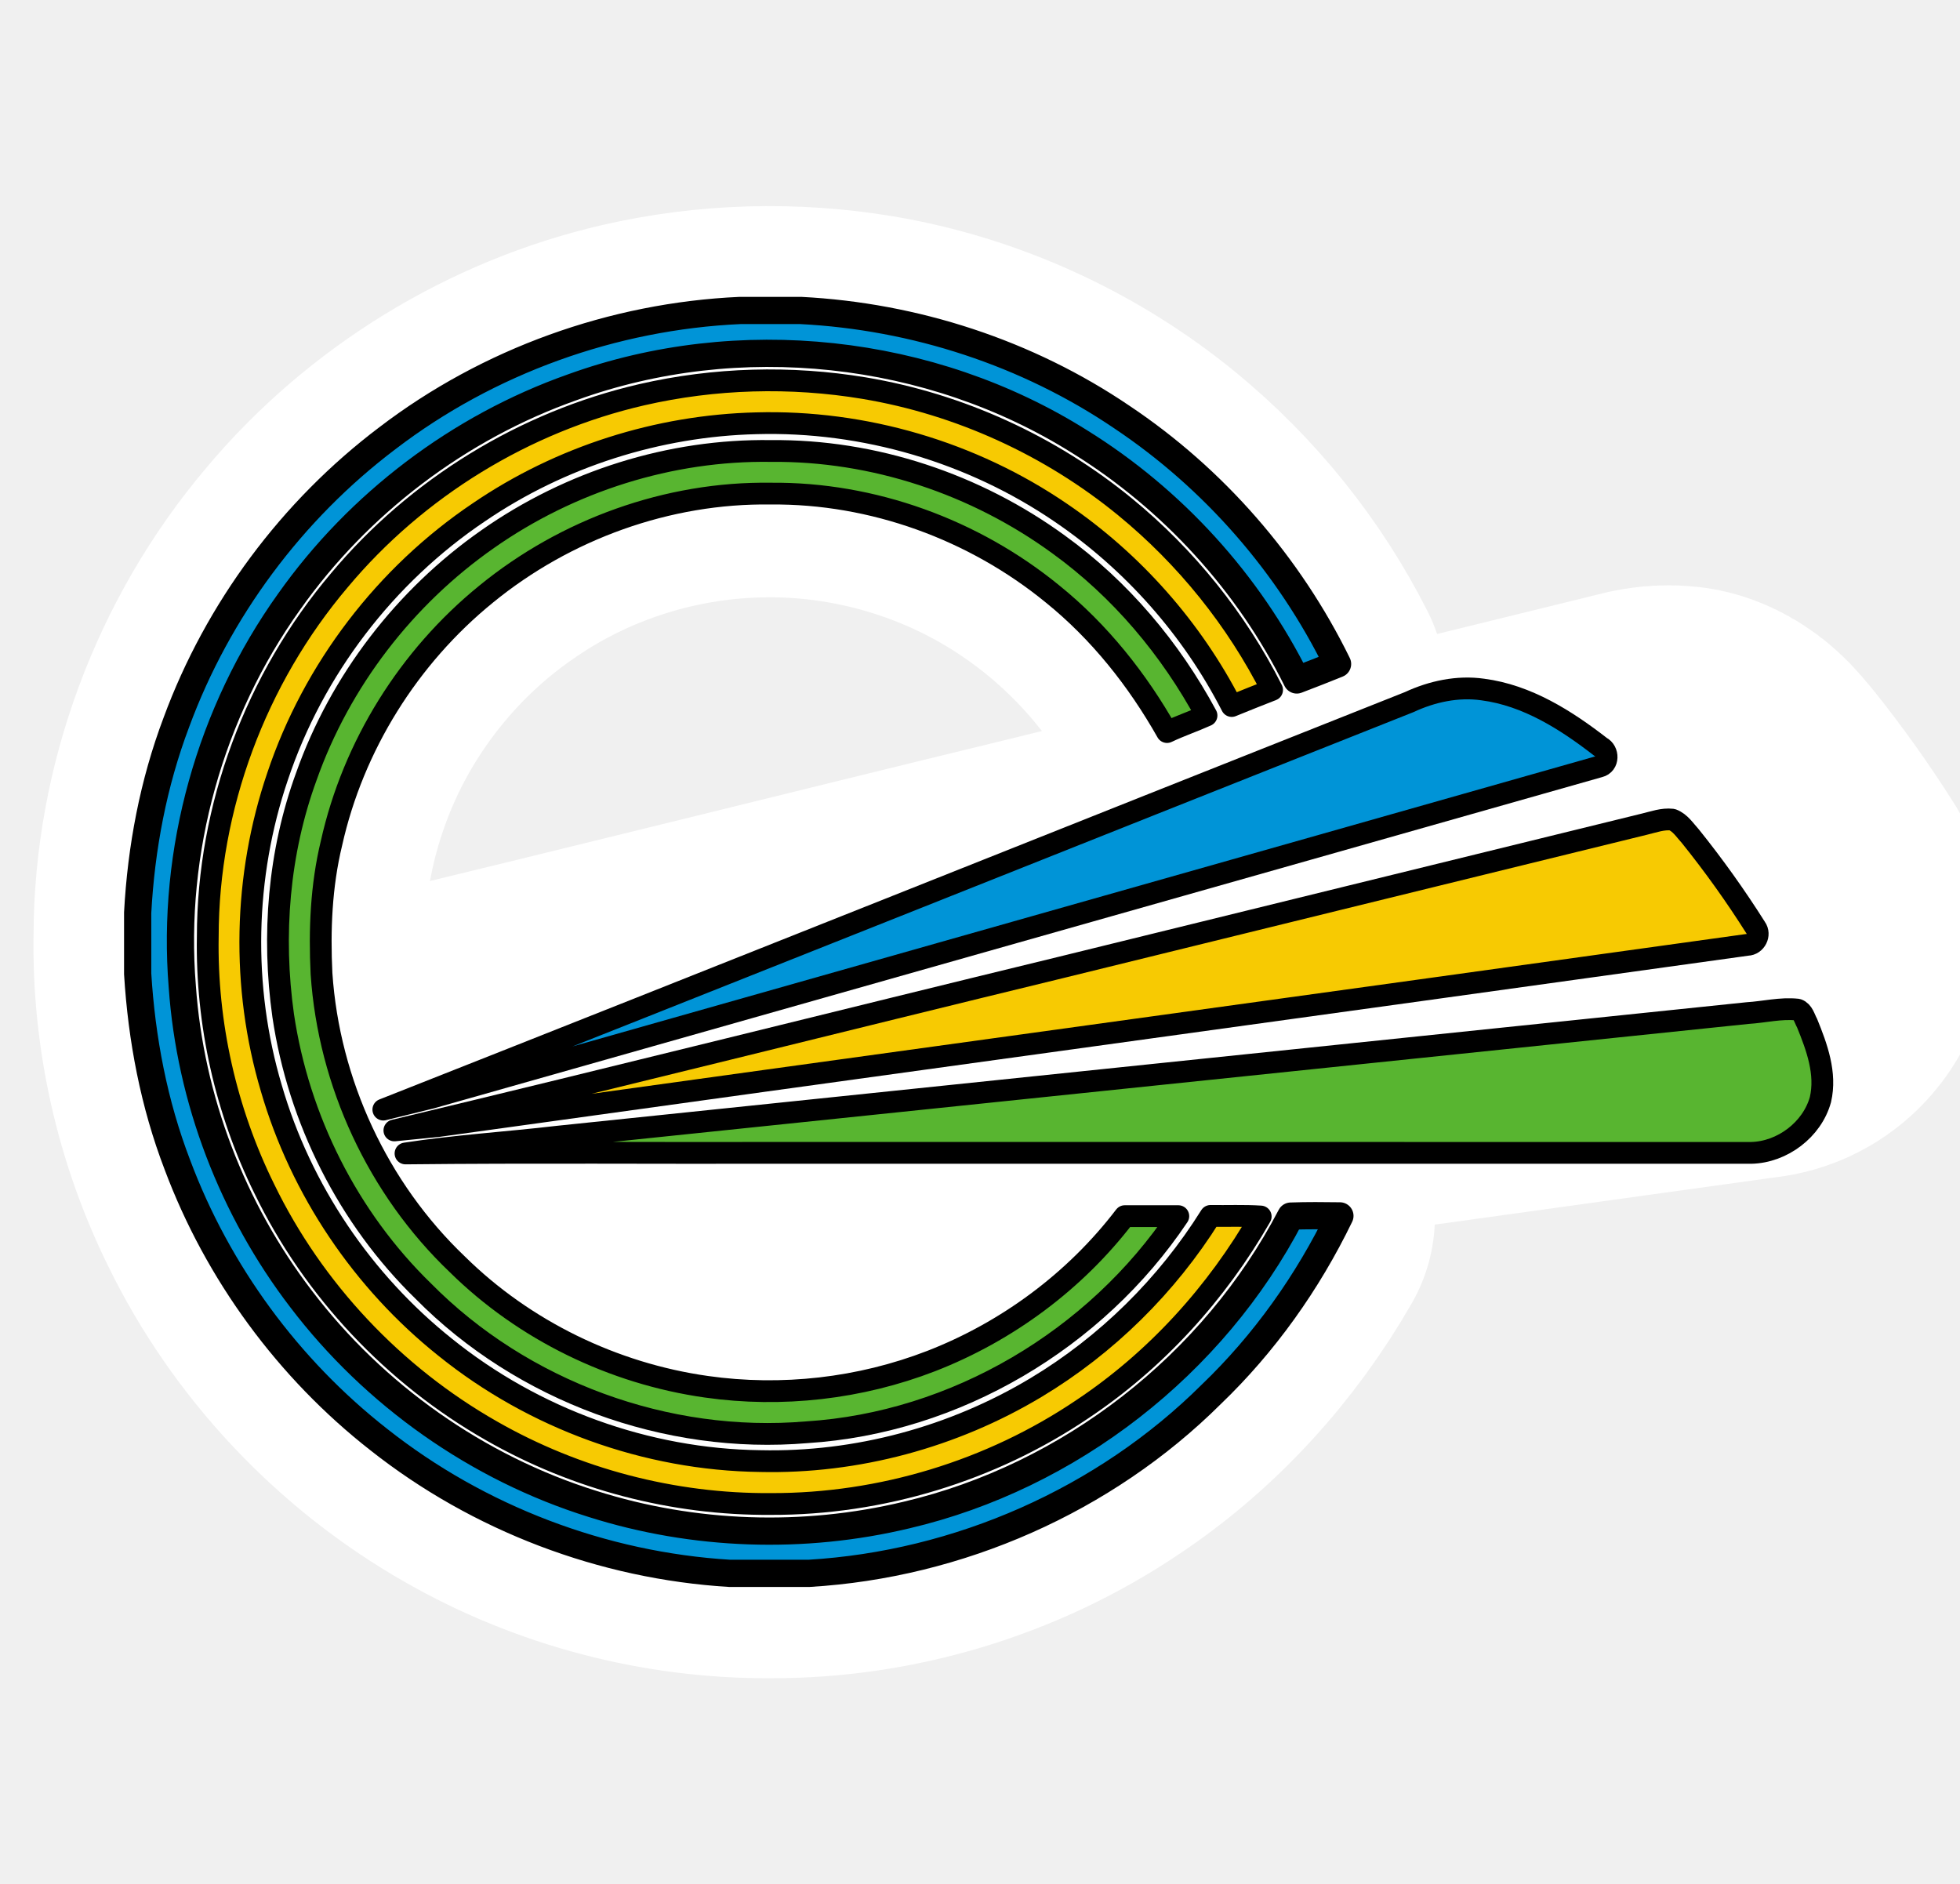
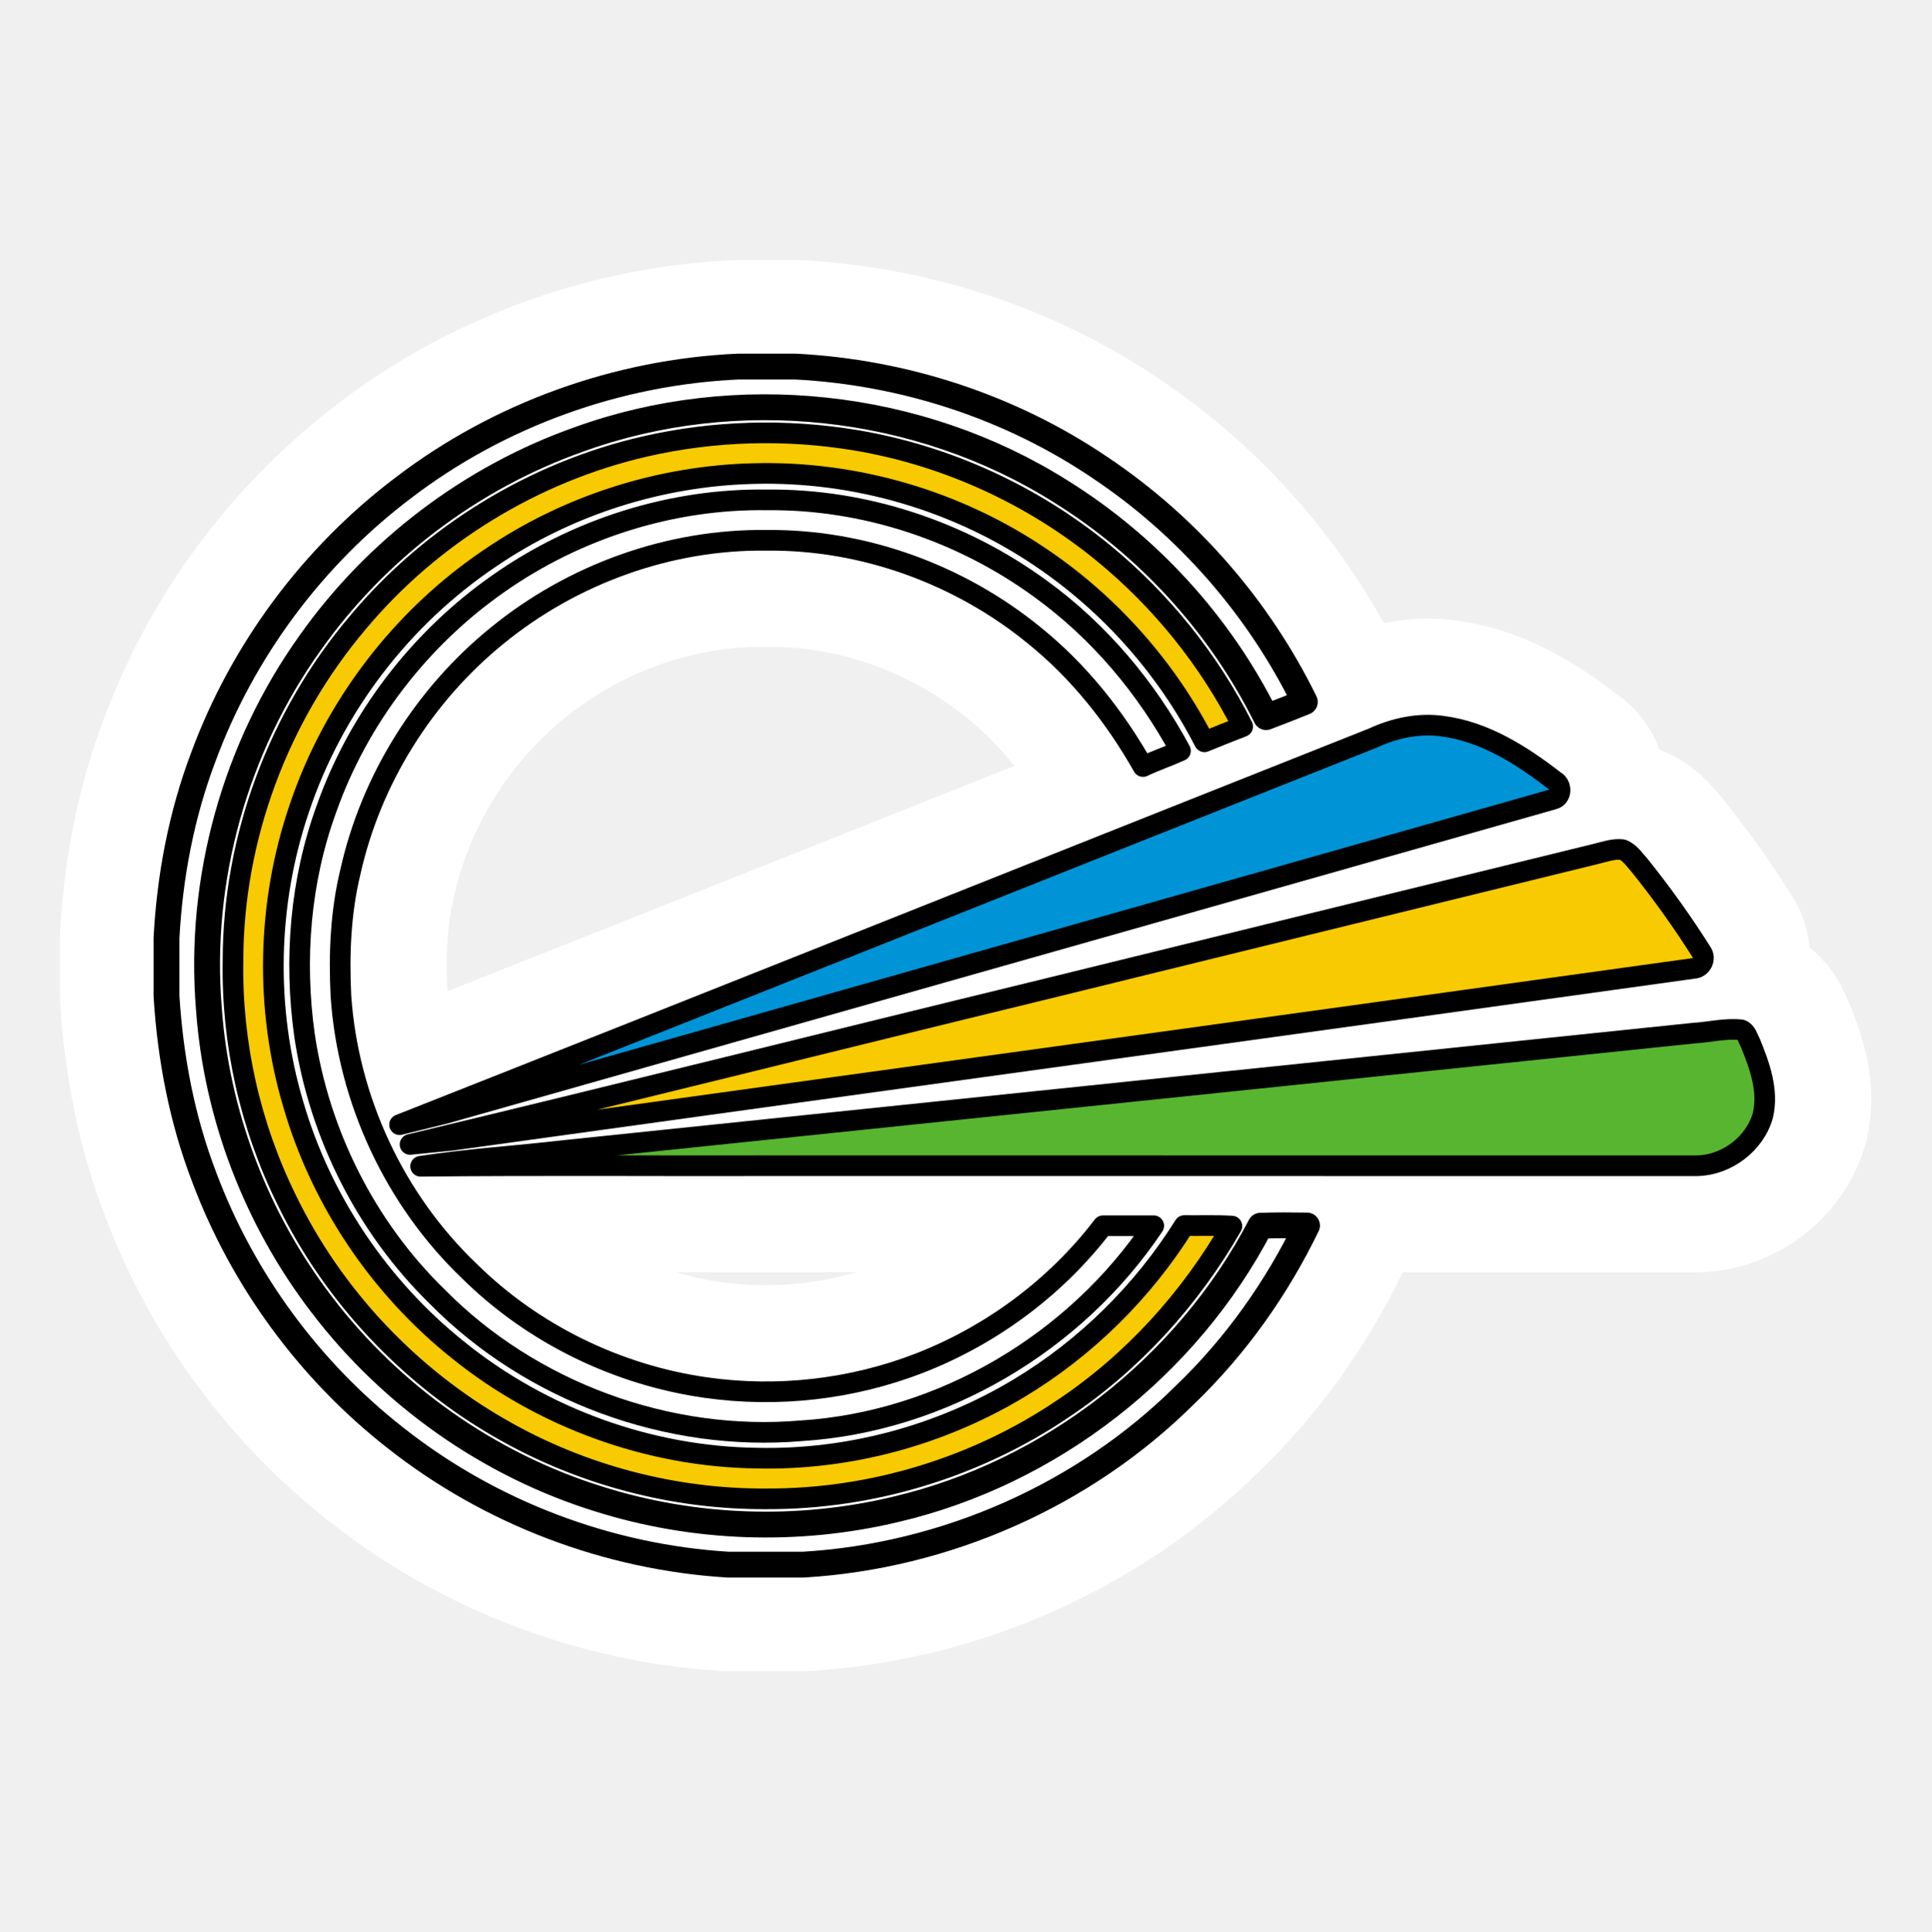
- <svg xmlns="http://www.w3.org/2000/svg" width="100%" height="100%" viewBox="0 0 180 173" version="1.1" xml:space="preserve" style="fill-rule:evenodd;clip-rule:evenodd;stroke-linejoin:round;stroke-miterlimit:1.414;">
+ <svg xmlns="http://www.w3.org/2000/svg" width="100%" height="100%" viewBox="0 0 580 580" version="1.1" xml:space="preserve" style="fill-rule:evenodd;clip-rule:evenodd;stroke-linejoin:round;stroke-miterlimit:1.414;">
  <g id="s_pt_subway_new_taipei">
-     <path id="path11" d="M58.941,36.249c6.683,-1.534 13.664,-1.728 20.426,-0.604c8.756,1.465 17.097,5.283 23.964,10.911c5.595,4.589 10.231,10.336 13.493,16.801c-1.238,0.487 -2.477,0.97 -3.706,1.479c-3.637,-7.093 -9.077,-13.247 -15.668,-17.732c-8.161,-5.585 -18.103,-8.509 -27.989,-8.233c-9.031,0.217 -17.991,3.069 -25.459,8.158c-8.601,5.776 -15.224,14.443 -18.51,24.269c-3.124,9.19 -3.341,19.342 -0.571,28.649c2.707,9.324 8.391,17.738 15.977,23.787c8.128,6.551 18.47,10.313 28.912,10.444c8.86,0.204 17.748,-2.198 25.34,-6.758c6.482,-3.893 12.012,-9.35 16.02,-15.757c1.534,0.023 3.075,-0.046 4.609,0.053c-4.031,7.031 -9.619,13.191 -16.374,17.692c-8.388,5.667 -18.494,8.742 -28.616,8.71c-8.94,0.065 -17.883,-2.274 -25.643,-6.713c-8.963,-5.095 -16.355,-12.931 -20.859,-22.206c-3.542,-7.172 -5.346,-15.195 -5.205,-23.192c0.004,-11.877 4.413,-23.668 12.088,-32.72c7.093,-8.483 16.998,-14.554 27.771,-17.038Z" style="fill:#fff;fill-rule:nonzero;stroke:#fff;stroke-width:32px;" />
-     <path id="path15" d="M151.009,75.688c0.841,-0.198 1.686,-0.519 2.563,-0.418c0.729,0.27 1.163,0.976 1.669,1.528c2.158,2.684 4.166,5.497 6.006,8.411c0.45,0.627 -0.023,1.541 -0.779,1.56c-40.079,5.589 -80.168,11.076 -120.25,16.644l-3.999,0.398c20.426,-4.892 40.805,-10.007 61.218,-14.968c17.856,-4.396 35.716,-8.766 53.572,-13.155Z" style="fill:none;stroke:#fff;stroke-width:43px;" />
+     <path id="path2" d="M221.63,110.092l17.309,0c32.496,1.663 64.541,12.091 91.493,30.377c26.197,17.501 47.592,42.054 61.445,70.34c-3.866,1.551 -7.728,3.09 -11.622,4.557c-13.781,-27.767 -35.471,-51.517 -61.799,-67.855c-42.538,-26.777 -97.335,-32.66 -144.579,-15.555c-32.335,11.426 -60.924,33.106 -80.721,61.097c-22.537,31.497 -33.585,71.035 -30.445,109.649c2.243,32.138 14.281,63.48 33.861,89.044c20.824,27.371 50.21,48.142 83.054,58.386c28.806,9.134 60.089,10.195 89.473,3.149c46.472,-10.914 87.416,-42.82 109.453,-85.16c4.66,-0.174 9.329,-0.124 13.995,-0.062c-9.162,18.907 -21.507,36.327 -36.693,50.884c-30.337,30.15 -71.944,48.436 -114.6,50.965l-22.549,0c-36.166,-2.191 -71.535,-15.628 -99.972,-38.093c-25.81,-20.191 -45.902,-47.58 -57.4,-78.26c-6.685,-17.402 -10.201,-35.902 -11.333,-54.474l0,-17.389c0.99,-18.501 4.474,-36.917 11.029,-54.266c11.771,-31.956 32.924,-60.397 60.099,-80.923c28.763,-21.997 64.336,-34.779 100.502,-36.411Z" style="fill:none;stroke:#fff;stroke-width:64px;" />
+     <path id="path4" d="M149.73,175.235c23.424,-16.449 52.054,-25.552 80.708,-25.105c29.254,-0.304 58.405,9.428 82.002,26.657c17.564,12.698 31.835,29.66 42.098,48.7c-3.71,1.672 -7.582,2.969 -11.252,4.722c-8.439,-14.923 -19.267,-28.571 -32.648,-39.368c-22.425,-18.326 -51.263,-28.847 -80.262,-28.571c-29.284,-0.419 -58.466,10.133 -81.096,28.642c-22.028,17.889 -37.878,43.24 -44.056,70.955c-2.944,12.161 -3.453,24.748 -2.841,37.195c2.1,31.109 16.095,61.259 38.682,82.788c19.092,18.838 44.43,31.139 70.963,34.89c21.519,3.059 43.761,0.531 64.054,-7.319c21.681,-8.42 41.059,-22.8 55.175,-41.291c5.085,-0.009 10.164,-0.021 15.249,0c-23.526,35.145 -63.524,58.895 -105.845,61.576c-39.935,3.415 -81.096,-11.672 -109.279,-40.212c-21.435,-20.864 -35.543,-48.976 -39.926,-78.537c-3.202,-22.781 -1.316,-46.45 6.614,-68.121c9.624,-27.194 28.041,-51.098 51.66,-67.601Z" style="fill:none;stroke:#fff;stroke-width:64px;" />
+     <path id="path8" d="M508.708,310.275c4.731,-0.286 9.441,-1.511 14.209,-0.99c1.601,0.562 1.98,2.498 2.733,3.844c2.783,6.838 5.545,14.331 3.81,21.801c-2.373,8.585 -10.883,14.995 -19.741,15.178c-92.094,-0.019 -184.18,0 -276.265,-0.009c-35.716,0.102 -71.441,-0.215 -107.139,0.173c14.3,-2.203 28.807,-3.077 43.199,-4.762c113.062,-11.721 226.123,-23.523 339.194,-35.235Z" style="fill:none;stroke:#fff;stroke-width:64px;" />
+     <path id="path15" d="M479.28,256.456c2.61,-0.615 5.231,-1.61 7.952,-1.297c2.262,0.838 3.608,3.028 5.178,4.741c6.695,8.327 12.925,17.054 18.634,26.095c1.396,1.945 -0.071,4.781 -2.417,4.84c-124.345,17.339 -248.721,34.363 -373.076,51.638l-12.406,1.234c63.371,-15.177 126.597,-31.046 189.928,-46.438c55.399,-13.638 110.809,-27.196 166.207,-40.813Z" style="fill:none;stroke:#fff;stroke-width:64px;" />
+     <path id="path6" d="M412.282,221.677c6.503,-3.028 13.791,-4.607 20.957,-3.59c12.64,1.641 23.75,8.715 33.616,16.372c2.283,1.16 2.305,4.924 -0.366,5.575c-110.911,31.506 -221.872,62.882 -332.793,94.366l-13.701,3.375c97.509,-38.499 194.841,-77.438 292.287,-116.098Z" style="fill:none;stroke:#fff;stroke-width:64px;" />
  </g>
  <g id="s_pt_subway_new_taipei1">
-     <path id="path2" d="M67.963,28.512l5.579,0c10.474,0.536 20.803,3.897 29.49,9.791c8.444,5.641 15.34,13.555 19.805,22.672c-1.246,0.5 -2.491,0.996 -3.746,1.469c-4.442,-8.95 -11.433,-16.605 -19.919,-21.871c-13.711,-8.631 -31.373,-10.527 -46.601,-5.014c-10.422,3.683 -19.637,10.671 -26.018,19.693c-7.264,10.152 -10.825,22.896 -9.813,35.342c0.723,10.359 4.603,20.461 10.914,28.701c6.712,8.822 16.184,15.517 26.77,18.819c9.285,2.944 19.368,3.286 28.839,1.015c14.979,-3.518 28.176,-13.802 35.279,-27.449c1.502,-0.056 3.007,-0.04 4.511,-0.02c-2.953,6.094 -6.932,11.709 -11.827,16.401c-9.778,9.718 -23.189,15.612 -36.938,16.427l-7.268,0c-11.657,-0.706 -23.057,-5.037 -32.223,-12.278c-8.319,-6.508 -14.795,-15.336 -18.501,-25.225c-2.155,-5.609 -3.288,-11.572 -3.653,-17.558l0,-5.605c0.319,-5.963 1.442,-11.899 3.555,-17.491c3.794,-10.3 10.612,-19.467 19.371,-26.083c9.271,-7.09 20.737,-11.21 32.394,-11.736Z" style="fill:#0094d7;fill-rule:nonzero;stroke:#000;stroke-width:2.5px;" />
-     <path id="path4" d="M44.788,49.509c7.55,-5.302 16.778,-8.236 26.014,-8.092c9.429,-0.098 18.825,3.039 26.431,8.592c5.661,4.093 10.261,9.56 13.569,15.697c-1.196,0.539 -2.444,0.957 -3.627,1.522c-2.72,-4.81 -6.21,-9.209 -10.523,-12.689c-7.228,-5.907 -16.523,-9.298 -25.87,-9.209c-9.439,-0.135 -18.845,3.266 -26.139,9.232c-7.1,5.766 -12.209,13.937 -14.2,22.87c-0.949,3.92 -1.113,7.977 -0.916,11.989c0.677,10.027 5.188,19.745 12.468,26.684c6.154,6.072 14.321,10.037 22.873,11.246c6.936,0.986 14.105,0.171 20.646,-2.359c6.988,-2.714 13.234,-7.349 17.784,-13.309c1.639,-0.003 3.276,-0.007 4.915,0c-7.583,11.328 -20.475,18.983 -34.116,19.847c-12.872,1.101 -26.139,-3.762 -35.223,-12.961c-6.909,-6.725 -11.456,-15.786 -12.869,-25.314c-1.032,-7.343 -0.424,-14.972 2.132,-21.957c3.102,-8.765 9.038,-16.47 16.651,-21.789Z" style="fill:#58b530;fill-rule:nonzero;stroke:#000;stroke-width:2px;" />
-     <path id="path6" d="M129.414,64.478c2.096,-0.976 4.445,-1.485 6.755,-1.157c4.074,0.529 7.655,2.809 10.835,5.277c0.736,0.374 0.743,1.587 -0.118,1.797c-35.749,10.155 -71.514,20.268 -107.266,30.416l-4.416,1.088c31.429,-12.409 62.801,-24.96 94.21,-37.421Z" style="fill:#0094d7;fill-rule:nonzero;stroke:#000;stroke-width:2px;" />
-     <path id="path8" d="M160.494,93.035c1.525,-0.092 3.043,-0.487 4.58,-0.319c0.516,0.181 0.638,0.805 0.881,1.239c0.897,2.204 1.787,4.619 1.228,7.027c-0.765,2.767 -3.508,4.833 -6.363,4.892c-29.684,-0.006 -59.365,0 -89.046,-0.003c-11.512,0.033 -23.027,-0.069 -34.533,0.056c4.609,-0.71 9.285,-0.992 13.924,-1.535c36.442,-3.778 72.884,-7.582 109.329,-11.357Z" style="fill:#58b530;fill-rule:nonzero;stroke:#000;stroke-width:2px;" />
-     <path id="path111" d="M58.941,36.249c6.683,-1.534 13.664,-1.728 20.426,-0.604c8.756,1.465 17.097,5.283 23.964,10.911c5.595,4.589 10.231,10.336 13.493,16.801c-1.238,0.487 -2.477,0.97 -3.706,1.479c-3.637,-7.093 -9.077,-13.247 -15.668,-17.732c-8.161,-5.585 -18.103,-8.509 -27.989,-8.233c-9.031,0.217 -17.991,3.069 -25.459,8.158c-8.601,5.776 -15.224,14.443 -18.51,24.269c-3.124,9.19 -3.341,19.342 -0.571,28.649c2.707,9.324 8.391,17.738 15.977,23.787c8.128,6.551 18.47,10.313 28.912,10.444c8.86,0.204 17.748,-2.198 25.34,-6.758c6.482,-3.893 12.012,-9.35 16.02,-15.757c1.534,0.023 3.075,-0.046 4.609,0.053c-4.031,7.031 -9.619,13.191 -16.374,17.692c-8.388,5.667 -18.494,8.742 -28.616,8.71c-8.94,0.065 -17.883,-2.274 -25.643,-6.713c-8.963,-5.095 -16.355,-12.931 -20.859,-22.206c-3.542,-7.172 -5.346,-15.195 -5.205,-23.192c0.004,-11.877 4.413,-23.668 12.088,-32.72c7.093,-8.483 16.998,-14.554 27.771,-17.038Z" style="fill:#f7ca02;fill-rule:nonzero;stroke:#000;stroke-width:2px;" />
-     <path id="path151" d="M151.009,75.688c0.841,-0.198 1.686,-0.519 2.563,-0.418c0.729,0.27 1.163,0.976 1.669,1.528c2.158,2.684 4.166,5.497 6.006,8.411c0.45,0.627 -0.023,1.541 -0.779,1.56c-40.079,5.589 -80.168,11.076 -120.25,16.644l-3.999,0.398c20.426,-4.892 40.805,-10.007 61.218,-14.968c17.856,-4.396 35.716,-8.766 53.572,-13.155Z" style="fill:#f7ca02;fill-rule:nonzero;stroke:#000;stroke-width:2px;" />
+     <path id="path21" d="M221.63,110.092l17.309,0c32.496,1.663 64.541,12.091 91.493,30.377c26.197,17.501 47.592,42.054 61.445,70.34c-3.866,1.551 -7.728,3.09 -11.622,4.557c-13.781,-27.767 -35.471,-51.517 -61.799,-67.855c-42.538,-26.777 -97.335,-32.66 -144.579,-15.555c-32.335,11.426 -60.924,33.106 -80.721,61.097c-22.537,31.497 -33.585,71.035 -30.445,109.649c2.243,32.138 14.281,63.48 33.861,89.044c20.824,27.371 50.21,48.142 83.054,58.386c28.806,9.134 60.089,10.195 89.473,3.149c46.472,-10.914 87.416,-42.82 109.453,-85.16c4.66,-0.174 9.329,-0.124 13.995,-0.062c-9.162,18.907 -21.507,36.327 -36.693,50.884c-30.337,30.15 -71.944,48.436 -114.6,50.965l-22.549,0c-36.166,-2.191 -71.535,-15.628 -99.972,-38.093c-25.81,-20.191 -45.902,-47.58 -57.4,-78.26c-6.685,-17.402 -10.201,-35.902 -11.333,-54.474l0,-17.389c0.99,-18.501 4.474,-36.917 11.029,-54.266c11.771,-31.956 32.924,-60.397 60.099,-80.923c28.763,-21.997 64.336,-34.779 100.502,-36.411Z" style="fill:none;stroke:#000;stroke-width:7.76px;" />
+     <path id="path41" d="M149.73,175.235c23.424,-16.449 52.054,-25.552 80.708,-25.105c29.254,-0.304 58.405,9.428 82.002,26.657c17.564,12.698 31.835,29.66 42.098,48.7c-3.71,1.672 -7.582,2.969 -11.252,4.722c-8.439,-14.923 -19.267,-28.571 -32.648,-39.368c-22.425,-18.326 -51.263,-28.847 -80.262,-28.571c-29.284,-0.419 -58.466,10.133 -81.096,28.642c-22.028,17.889 -37.878,43.24 -44.056,70.955c-2.944,12.161 -3.453,24.748 -2.841,37.195c2.1,31.109 16.095,61.259 38.682,82.788c19.092,18.838 44.43,31.139 70.963,34.89c21.519,3.059 43.761,0.531 64.054,-7.319c21.681,-8.42 41.059,-22.8 55.175,-41.291c5.085,-0.009 10.164,-0.021 15.249,0c-23.526,35.145 -63.524,58.895 -105.845,61.576c-39.935,3.415 -81.096,-11.672 -109.279,-40.212c-21.435,-20.864 -35.543,-48.976 -39.926,-78.537c-3.202,-22.781 -1.316,-46.45 6.614,-68.121c9.624,-27.194 28.041,-51.098 51.66,-67.601Z" style="fill:none;stroke:#000;stroke-width:6.2px;" />
+     <path id="path61" d="M412.282,221.677c6.503,-3.028 13.791,-4.607 20.957,-3.59c12.64,1.641 23.75,8.715 33.616,16.372c2.283,1.16 2.305,4.924 -0.366,5.575c-110.911,31.506 -221.872,62.882 -332.793,94.366l-13.701,3.375c97.509,-38.499 194.841,-77.438 292.287,-116.098Z" style="fill:#0094d7;fill-rule:nonzero;stroke:#000;stroke-width:6.2px;" />
+     <path id="path81" d="M508.708,310.275c4.731,-0.286 9.441,-1.511 14.209,-0.99c1.601,0.562 1.98,2.498 2.733,3.844c2.783,6.838 5.545,14.331 3.81,21.801c-2.373,8.585 -10.883,14.995 -19.741,15.178c-92.094,-0.019 -184.18,0 -276.265,-0.009c-35.716,0.102 -71.441,-0.215 -107.139,0.173c14.3,-2.203 28.807,-3.077 43.199,-4.762c113.062,-11.721 226.123,-23.523 339.194,-35.235Z" style="fill:#58b530;fill-rule:nonzero;stroke:#000;stroke-width:6.2px;" />
+     <path id="path11" d="M193.64,134.096c20.734,-4.759 42.392,-5.361 63.371,-1.874c27.166,4.546 53.044,16.391 74.349,33.852c17.358,14.237 31.741,32.067 41.862,52.125c-3.841,1.511 -7.685,3.009 -11.498,4.588c-11.284,-22.006 -28.162,-41.098 -48.61,-55.013c-25.32,-17.328 -56.165,-26.399 -86.836,-25.543c-28.019,0.673 -55.817,9.522 -78.987,25.31c-26.684,17.92 -47.232,44.81 -57.427,75.295c-9.692,28.512 -10.365,60.008 -1.772,88.883c8.399,28.928 26.034,55.032 49.569,73.799c25.217,20.325 57.303,31.997 89.7,32.403c27.488,0.633 55.063,-6.819 78.617,-20.967c20.11,-12.078 37.267,-29.008 49.702,-48.886c4.759,0.072 9.54,-0.143 14.299,0.165c-12.506,21.813 -29.843,40.925 -50.8,54.889c-26.024,17.582 -57.378,27.122 -88.781,27.023c-27.736,0.201 -55.482,-7.055 -79.557,-20.827c-27.808,-15.807 -50.742,-40.119 -64.715,-68.894c-10.99,-22.251 -16.586,-47.143 -16.149,-71.954c0.012,-36.848 13.691,-73.429 37.503,-101.513c22.006,-26.319 52.736,-45.154 86.16,-52.861Z" style="fill:#f7ca02;fill-rule:nonzero;stroke:#000;stroke-width:6.2px;" />
+     <path id="path151" d="M479.28,256.456c2.61,-0.615 5.231,-1.61 7.952,-1.297c2.262,0.838 3.608,3.028 5.178,4.741c6.695,8.327 12.925,17.054 18.634,26.095c1.396,1.945 -0.071,4.781 -2.417,4.84c-124.345,17.339 -248.721,34.363 -373.076,51.638l-12.406,1.234c63.371,-15.177 126.597,-31.046 189.928,-46.438c55.399,-13.638 110.809,-27.196 166.207,-40.813Z" style="fill:#f7ca02;fill-rule:nonzero;stroke:#000;stroke-width:6.2px;" />
  </g>
</svg>
